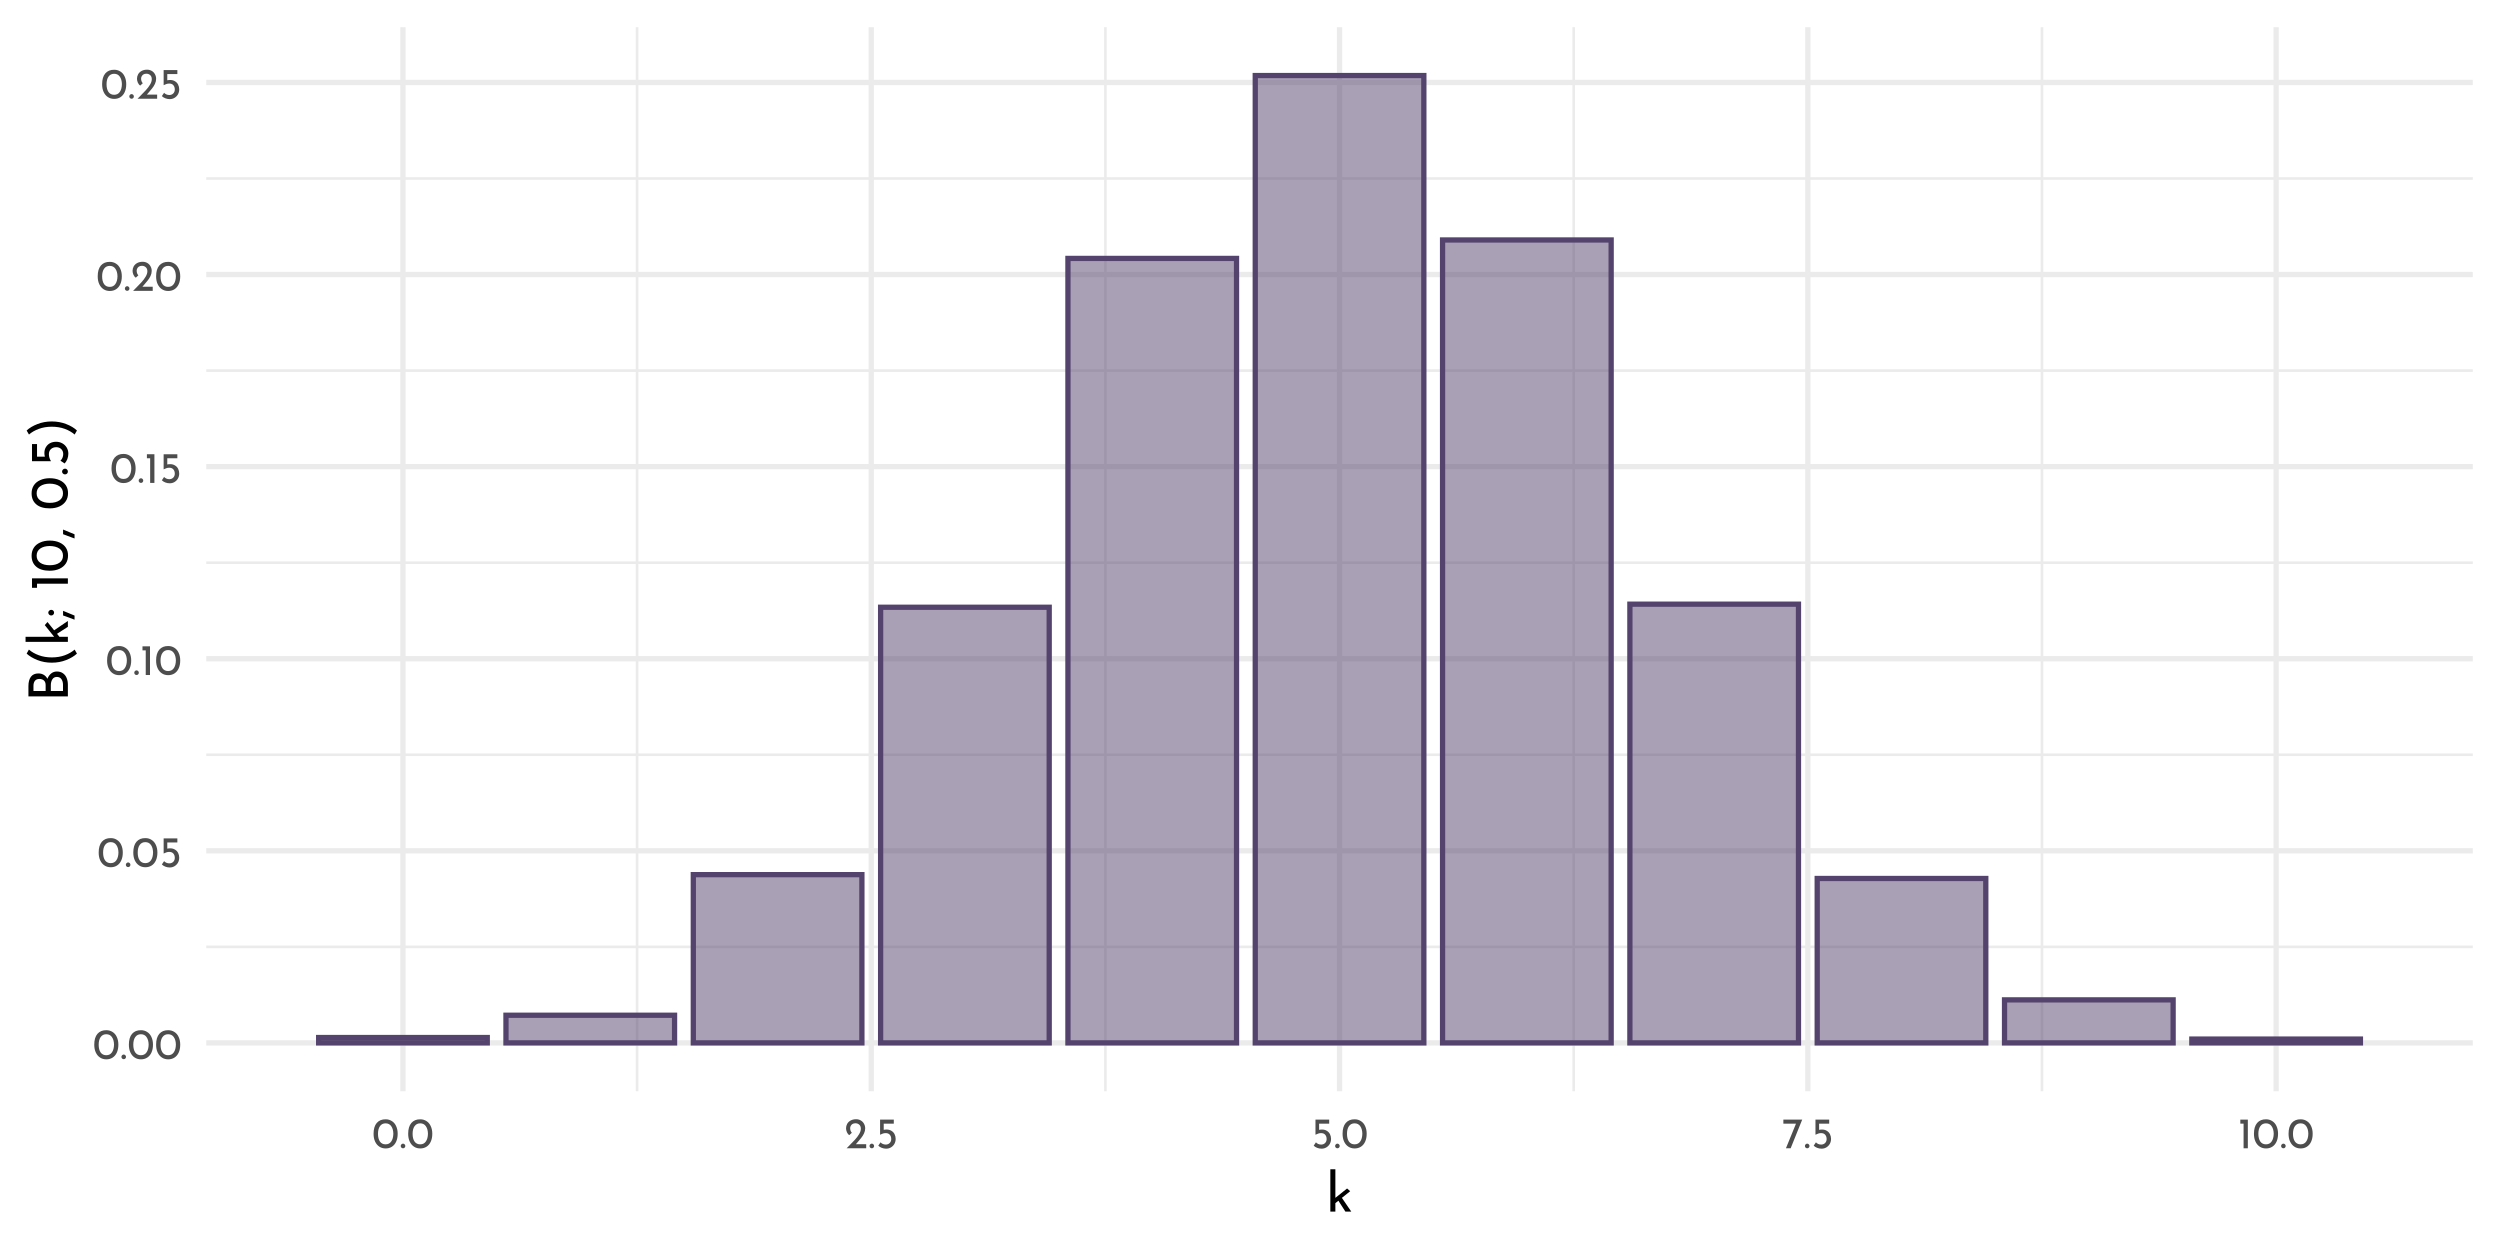
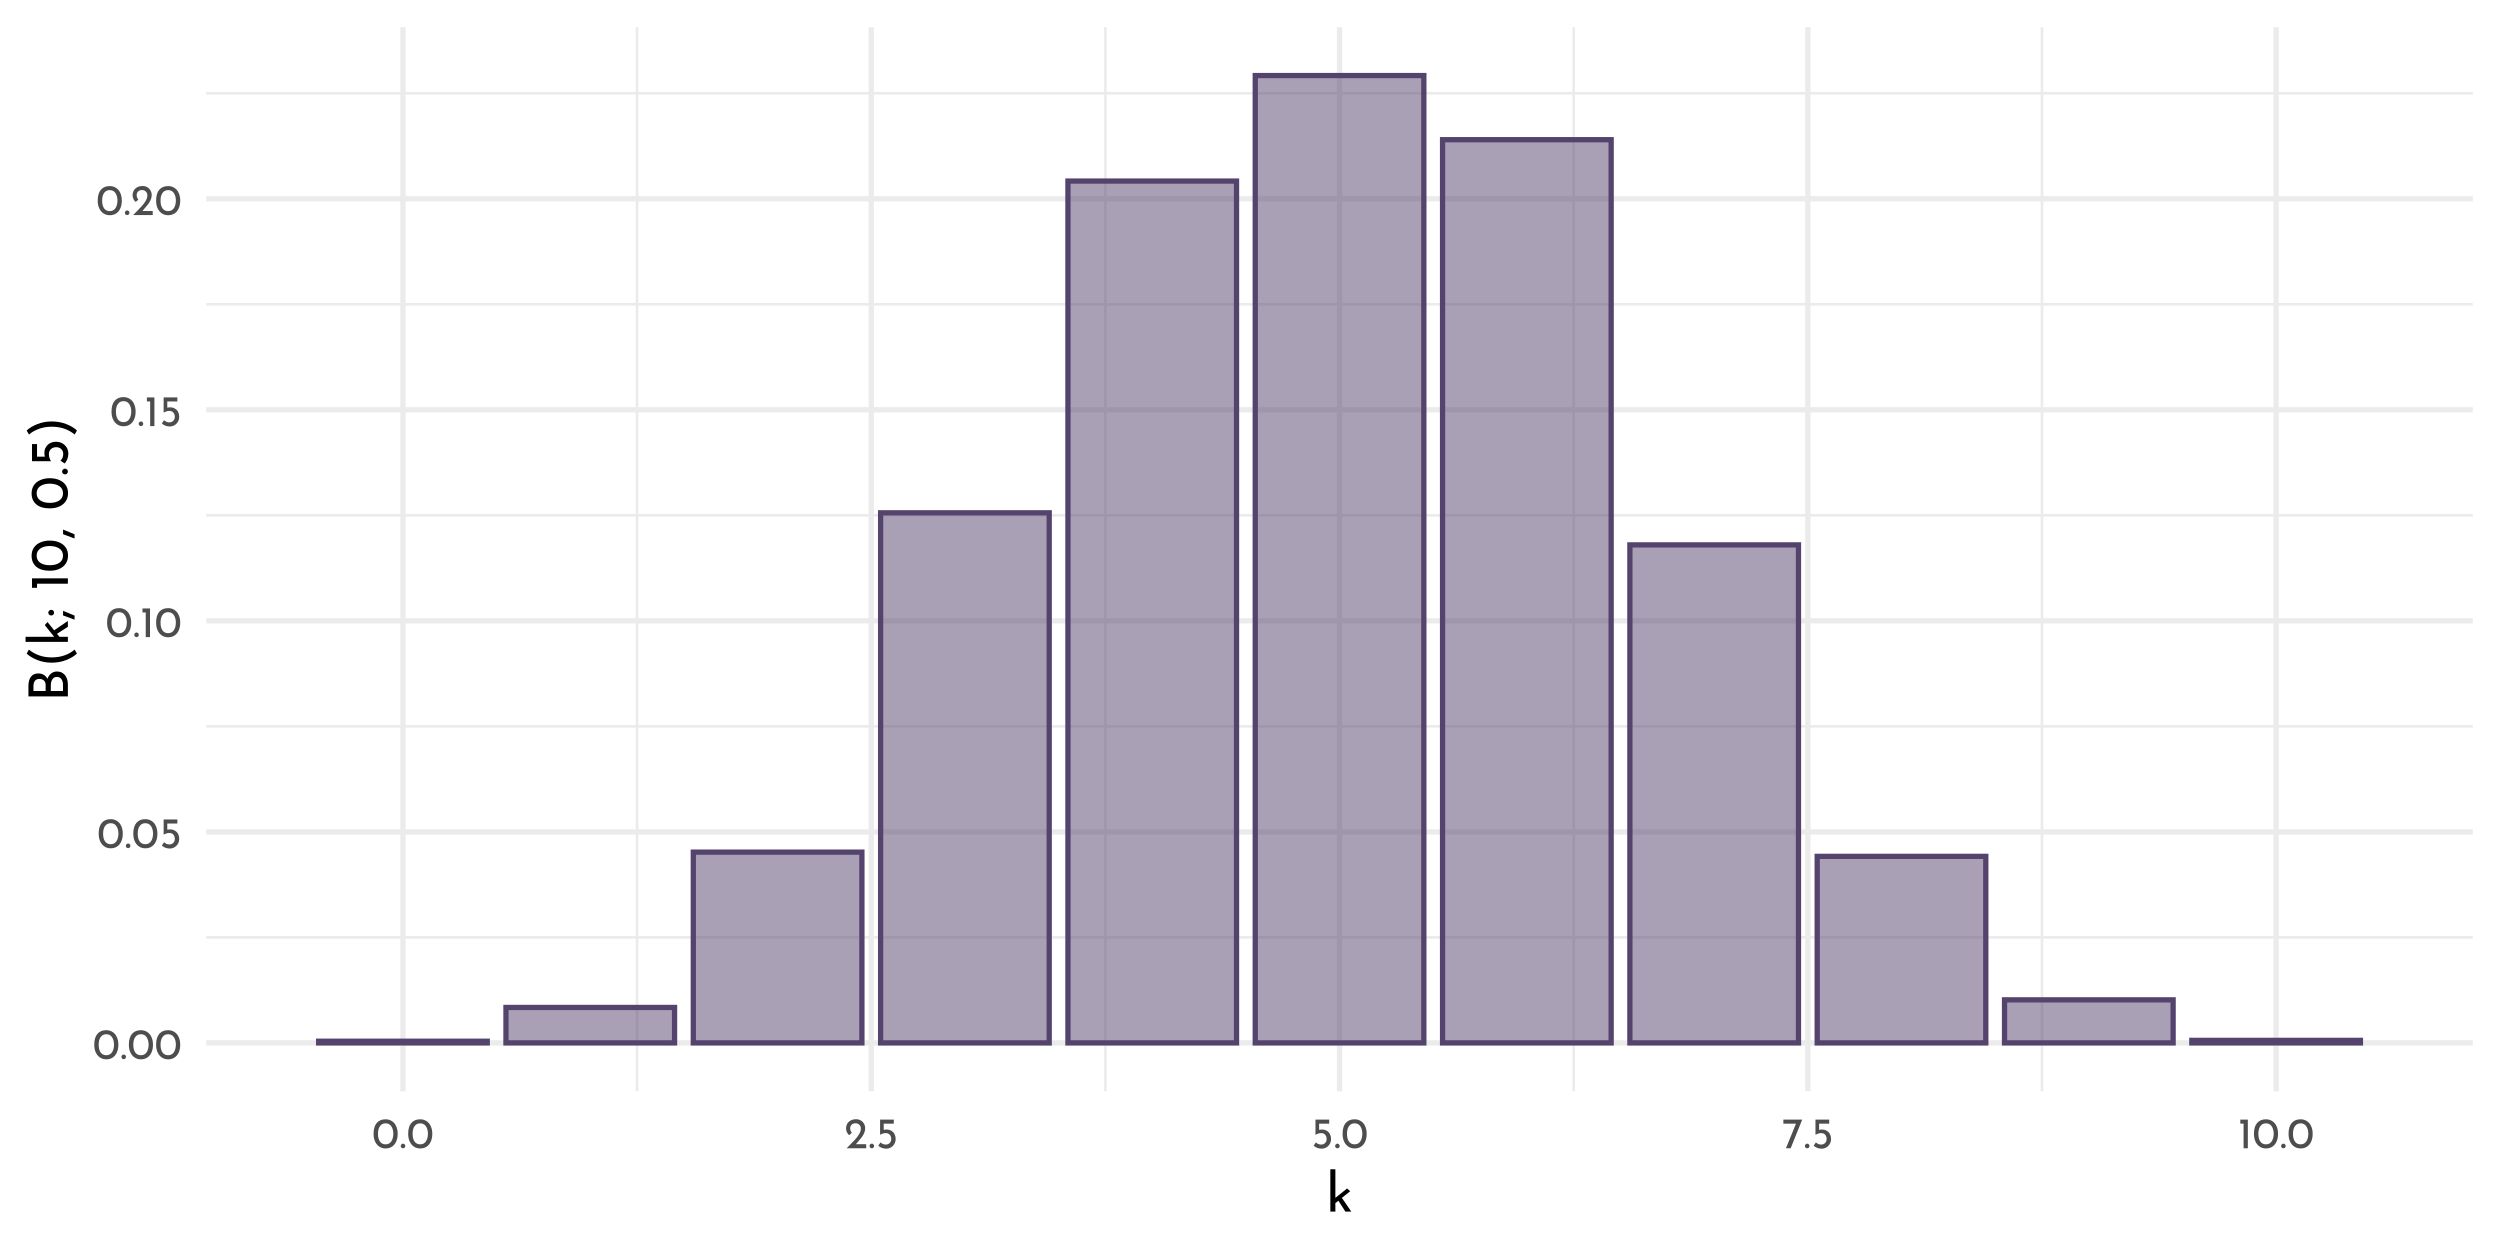
<svg xmlns="http://www.w3.org/2000/svg" xmlns:xlink="http://www.w3.org/1999/xlink" width="504pt" height="252pt" viewBox="0 0 504 252" version="1.1">
  <defs>
    <g>
      <symbol overflow="visible" id="glyph0-0">
        <path style="stroke:none;" d="" />
      </symbol>
      <symbol overflow="visible" id="glyph0-1">
        <path style="stroke:none;" d="M 2.75 0.031 C 2.27 0.031 1.848 -0.086 1.484 -0.328 C 1.117 -0.566 0.832 -0.906 0.625 -1.344 C 0.414 -1.789 0.312 -2.316 0.312 -2.922 C 0.312 -3.879 0.523 -4.609 0.953 -5.109 C 1.391 -5.609 1.988 -5.852 2.75 -5.844 C 3.219 -5.844 3.633 -5.723 4 -5.484 C 4.375 -5.254 4.66 -4.914 4.859 -4.469 C 5.066 -4.031 5.172 -3.516 5.172 -2.922 C 5.172 -2.305 5.066 -1.773 4.859 -1.328 C 4.66 -0.891 4.375 -0.551 4 -0.312 C 3.633 -0.082 3.219 0.031 2.75 0.031 Z M 2.734 -0.797 C 3.234 -0.797 3.613 -0.988 3.875 -1.375 C 4.145 -1.758 4.285 -2.281 4.297 -2.938 C 4.285 -3.57 4.145 -4.078 3.875 -4.453 C 3.613 -4.836 3.234 -5.031 2.734 -5.031 C 2.242 -5.031 1.863 -4.836 1.594 -4.453 C 1.332 -4.078 1.203 -3.566 1.203 -2.922 C 1.203 -2.266 1.332 -1.742 1.594 -1.359 C 1.863 -0.984 2.242 -0.797 2.734 -0.797 Z M 2.734 -0.797 " />
      </symbol>
      <symbol overflow="visible" id="glyph0-2">
        <path style="stroke:none;" d="M 0.297 -0.469 C 0.297 -0.594 0.344 -0.703 0.438 -0.797 C 0.531 -0.891 0.641 -0.938 0.766 -0.938 C 0.879 -0.938 0.984 -0.891 1.078 -0.797 C 1.172 -0.703 1.219 -0.594 1.219 -0.469 C 1.219 -0.332 1.172 -0.219 1.078 -0.125 C 0.984 -0.039 0.879 0 0.766 0 C 0.641 0 0.531 -0.039 0.438 -0.125 C 0.344 -0.219 0.297 -0.332 0.297 -0.469 Z M 0.297 -0.469 " />
      </symbol>
      <symbol overflow="visible" id="glyph0-3">
        <path style="stroke:none;" d="M 2.266 -3.781 C 2.641 -3.781 2.961 -3.691 3.234 -3.516 C 3.516 -3.348 3.723 -3.125 3.859 -2.844 C 4.004 -2.562 4.078 -2.242 4.078 -1.891 C 4.078 -1.523 3.992 -1.191 3.828 -0.891 C 3.66 -0.598 3.43 -0.363 3.141 -0.188 C 2.848 -0.008 2.52 0.078 2.156 0.078 C 1.852 0.078 1.555 0.02 1.266 -0.094 C 0.984 -0.207 0.754 -0.352 0.578 -0.531 L 1.031 -1.203 C 1.145 -1.066 1.297 -0.957 1.484 -0.875 C 1.68 -0.789 1.879 -0.75 2.078 -0.75 C 2.398 -0.75 2.664 -0.852 2.875 -1.062 C 3.082 -1.27 3.188 -1.535 3.188 -1.859 C 3.188 -2.223 3.086 -2.516 2.891 -2.734 C 2.703 -2.953 2.426 -3.062 2.062 -3.062 C 1.863 -3.062 1.676 -3.031 1.5 -2.969 C 1.32 -2.914 1.133 -2.836 0.938 -2.734 L 0.938 -5.781 L 3.703 -5.781 L 3.703 -4.969 L 1.672 -4.969 L 1.672 -3.719 C 1.859 -3.758 2.055 -3.781 2.266 -3.781 Z M 2.266 -3.781 " />
      </symbol>
      <symbol overflow="visible" id="glyph0-4">
        <path style="stroke:none;" d="M 1.984 -5.781 L 1.984 0 L 1.125 0 L 1.125 -4.969 L 0.469 -4.969 L 0.469 -5.781 Z M 1.984 -5.781 " />
      </symbol>
      <symbol overflow="visible" id="glyph0-5">
        <path style="stroke:none;" d="M 4.422 -0.828 L 4.422 0 L 0.469 0 L 0.766 -0.297 C 1.359 -0.891 1.82 -1.367 2.156 -1.734 C 2.5 -2.109 2.781 -2.484 3 -2.859 C 3.227 -3.242 3.344 -3.602 3.344 -3.938 C 3.344 -4.301 3.234 -4.578 3.016 -4.766 C 2.805 -4.953 2.551 -5.047 2.25 -5.047 C 2.008 -5.047 1.805 -4.992 1.641 -4.891 C 1.484 -4.785 1.367 -4.656 1.297 -4.5 C 1.223 -4.352 1.188 -4.207 1.188 -4.062 C 1.188 -3.688 1.301 -3.375 1.531 -3.125 L 1.016 -2.656 C 0.816 -2.77 0.656 -2.969 0.531 -3.25 C 0.414 -3.531 0.359 -3.789 0.359 -4.031 C 0.359 -4.352 0.438 -4.656 0.594 -4.938 C 0.758 -5.219 0.992 -5.441 1.297 -5.609 C 1.609 -5.773 1.973 -5.859 2.391 -5.859 C 2.742 -5.859 3.062 -5.773 3.344 -5.609 C 3.625 -5.441 3.836 -5.219 3.984 -4.938 C 4.141 -4.656 4.219 -4.348 4.219 -4.016 C 4.219 -3.68 4.141 -3.344 3.984 -3 C 3.828 -2.664 3.629 -2.352 3.391 -2.062 C 3.16 -1.77 2.852 -1.406 2.469 -0.969 L 2.344 -0.828 Z M 4.422 -0.828 " />
      </symbol>
      <symbol overflow="visible" id="glyph0-6">
        <path style="stroke:none;" d="M 4.062 -5.781 L 1.734 0 L 0.781 0 L 2.812 -4.969 L 0.266 -4.969 L 0.266 -5.781 Z M 4.062 -5.781 " />
      </symbol>
      <symbol overflow="visible" id="glyph1-0">
        <path style="stroke:none;" d="" />
      </symbol>
      <symbol overflow="visible" id="glyph1-1">
        <path style="stroke:none;" d="M 2.516 -2.188 L 1.906 -1.703 L 1.906 0 L 0.891 0 L 0.891 -8.531 L 1.906 -8.531 L 1.906 -2.766 L 4.266 -4.656 L 4.891 -4.109 L 3.219 -2.766 L 5.109 0 L 3.922 0 Z M 2.516 -2.188 " />
      </symbol>
      <symbol overflow="visible" id="glyph2-0">
        <path style="stroke:none;" d="" />
      </symbol>
      <symbol overflow="visible" id="glyph2-1">
        <path style="stroke:none;" d="M -4.125 -4.688 C -3.945 -5.145 -3.691 -5.504 -3.359 -5.766 C -3.035 -6.023 -2.66 -6.156 -2.234 -6.156 C -1.723 -6.156 -1.301 -6.031 -0.969 -5.781 C -0.633 -5.539 -0.391 -5.219 -0.234 -4.812 C -0.078 -4.414 0 -3.984 0 -3.516 L 0 -1.141 L -7.953 -1.141 L -7.953 -3.203 C -7.953 -4.016 -7.785 -4.645 -7.453 -5.094 C -7.117 -5.539 -6.617 -5.766 -5.953 -5.766 C -5.535 -5.766 -5.172 -5.672 -4.859 -5.484 C -4.547 -5.297 -4.301 -5.031 -4.125 -4.688 Z M -4.484 -2.219 L -4.484 -3.422 C -4.484 -3.828 -4.598 -4.133 -4.828 -4.344 C -5.066 -4.551 -5.367 -4.656 -5.734 -4.656 C -6.141 -4.656 -6.441 -4.531 -6.641 -4.281 C -6.836 -4.039 -6.938 -3.695 -6.938 -3.25 L -6.938 -2.219 Z M -0.984 -3.469 C -0.984 -3.926 -1.086 -4.305 -1.297 -4.609 C -1.504 -4.91 -1.812 -5.062 -2.219 -5.062 C -2.633 -5.062 -2.941 -4.895 -3.141 -4.562 C -3.336 -4.238 -3.438 -3.848 -3.438 -3.391 L -3.438 -2.219 L -0.984 -2.219 Z M -0.984 -3.469 " />
      </symbol>
      <symbol overflow="visible" id="glyph2-2">
        <path style="stroke:none;" d="M -3.25 -1.125 C -4.289 -1.125 -5.254 -1.301 -6.141 -1.656 C -7.035 -2.008 -7.758 -2.441 -8.312 -2.953 L -7.859 -3.766 C -7.316 -3.297 -6.648 -2.914 -5.859 -2.625 C -5.078 -2.332 -4.207 -2.188 -3.25 -2.188 C -2.281 -2.188 -1.398 -2.332 -0.609 -2.625 C 0.172 -2.914 0.828 -3.297 1.359 -3.766 L 1.828 -2.953 C 1.273 -2.441 0.551 -2.008 -0.344 -1.656 C -1.238 -1.301 -2.207 -1.125 -3.25 -1.125 Z M -3.25 -1.125 " />
      </symbol>
      <symbol overflow="visible" id="glyph2-3">
        <path style="stroke:none;" d="M -2.188 -2.516 L -1.703 -1.906 L 0 -1.906 L 0 -0.891 L -8.531 -0.891 L -8.531 -1.906 L -2.766 -1.906 L -4.656 -4.266 L -4.109 -4.891 L -2.766 -3.219 L 0 -5.109 L 0 -3.922 Z M -2.188 -2.516 " />
      </symbol>
      <symbol overflow="visible" id="glyph2-4">
        <path style="stroke:none;" d="M -3.359 -0.719 C -3.523 -0.719 -3.664 -0.773 -3.781 -0.891 C -3.895 -1.016 -3.953 -1.148 -3.953 -1.297 C -3.953 -1.43 -3.895 -1.555 -3.781 -1.672 C -3.664 -1.797 -3.523 -1.859 -3.359 -1.859 C -3.191 -1.859 -3.051 -1.801 -2.938 -1.688 C -2.832 -1.57 -2.781 -1.441 -2.781 -1.297 C -2.781 -1.141 -2.832 -1.004 -2.938 -0.891 C -3.051 -0.773 -3.191 -0.719 -3.359 -0.719 Z M 1.344 -0.703 L 1.344 0.125 C 0.664 -0.125 0.004 -0.367 -0.641 -0.609 L -0.969 -0.719 L -0.969 -1.656 Z M 1.344 -0.703 " />
      </symbol>
      <symbol overflow="visible" id="glyph2-5">
        <path style="stroke:none;" d="" />
      </symbol>
      <symbol overflow="visible" id="glyph2-6">
        <path style="stroke:none;" d="M -7.234 -2.484 L 0 -2.484 L 0 -1.406 L -6.219 -1.406 L -6.219 -0.578 L -7.234 -0.578 Z M -7.234 -2.484 " />
      </symbol>
      <symbol overflow="visible" id="glyph2-7">
        <path style="stroke:none;" d="M 0.031 -3.438 C 0.031 -2.844 -0.113 -2.316 -0.406 -1.859 C -0.707 -1.398 -1.133 -1.039 -1.688 -0.781 C -2.25 -0.52 -2.906 -0.391 -3.656 -0.391 C -4.844 -0.391 -5.75 -0.66 -6.375 -1.203 C -7.008 -1.742 -7.32 -2.488 -7.312 -3.438 C -7.312 -4.031 -7.164 -4.555 -6.875 -5.016 C -6.582 -5.473 -6.156 -5.828 -5.594 -6.078 C -5.039 -6.336 -4.395 -6.469 -3.656 -6.469 C -2.895 -6.469 -2.234 -6.336 -1.672 -6.078 C -1.117 -5.828 -0.691 -5.473 -0.391 -5.016 C -0.098 -4.555 0.039 -4.031 0.031 -3.438 Z M -0.984 -3.422 C -0.984 -4.047 -1.223 -4.523 -1.703 -4.859 C -2.191 -5.191 -2.848 -5.363 -3.672 -5.375 C -4.473 -5.363 -5.109 -5.191 -5.578 -4.859 C -6.055 -4.523 -6.297 -4.047 -6.297 -3.422 C -6.297 -2.805 -6.055 -2.332 -5.578 -2 C -5.098 -1.664 -4.457 -1.5 -3.656 -1.5 C -2.844 -1.5 -2.191 -1.664 -1.703 -2 C -1.223 -2.332 -0.984 -2.805 -0.984 -3.422 Z M -0.984 -3.422 " />
      </symbol>
      <symbol overflow="visible" id="glyph2-8">
        <path style="stroke:none;" d="M 0.578 -1.188 L 1.344 -0.875 L 1.344 -0.031 L 0.578 -0.312 C -0.316 -0.645 -0.832 -0.836 -0.969 -0.891 L -0.969 -1.828 Z M 0.578 -1.188 " />
      </symbol>
      <symbol overflow="visible" id="glyph2-9">
        <path style="stroke:none;" d="M -0.578 -0.375 C -0.742 -0.375 -0.883 -0.43 -1 -0.547 C -1.113 -0.66 -1.172 -0.797 -1.172 -0.953 C -1.172 -1.098 -1.113 -1.227 -1 -1.344 C -0.883 -1.469 -0.742 -1.531 -0.578 -1.531 C -0.41 -1.531 -0.27 -1.469 -0.156 -1.344 C -0.051 -1.227 0 -1.098 0 -0.953 C 0 -0.797 -0.051 -0.66 -0.156 -0.547 C -0.27 -0.43 -0.41 -0.375 -0.578 -0.375 Z M -0.578 -0.375 " />
      </symbol>
      <symbol overflow="visible" id="glyph2-10">
        <path style="stroke:none;" d="M -4.734 -2.828 C -4.734 -3.305 -4.625 -3.711 -4.406 -4.047 C -4.195 -4.391 -3.914 -4.648 -3.562 -4.828 C -3.207 -5.004 -2.805 -5.094 -2.359 -5.094 C -1.91 -5.094 -1.5 -4.988 -1.125 -4.781 C -0.75 -4.57 -0.453 -4.285 -0.234 -3.922 C -0.016 -3.555 0.094 -3.145 0.094 -2.688 C 0.094 -2.32 0.023 -1.957 -0.109 -1.594 C -0.254 -1.238 -0.438 -0.945 -0.656 -0.719 L -1.5 -1.281 C -1.332 -1.426 -1.195 -1.617 -1.094 -1.859 C -0.988 -2.109 -0.938 -2.359 -0.938 -2.609 C -0.938 -3.016 -1.066 -3.348 -1.328 -3.609 C -1.586 -3.867 -1.922 -4 -2.328 -4 C -2.773 -4 -3.133 -3.875 -3.406 -3.625 C -3.688 -3.375 -3.828 -3.023 -3.828 -2.578 C -3.828 -2.336 -3.789 -2.102 -3.719 -1.875 C -3.656 -1.656 -3.551 -1.422 -3.406 -1.172 L -7.234 -1.172 L -7.234 -4.625 L -6.219 -4.625 L -6.219 -2.094 L -4.641 -2.094 C -4.703 -2.32 -4.734 -2.566 -4.734 -2.828 Z M -4.734 -2.828 " />
      </symbol>
      <symbol overflow="visible" id="glyph2-11">
        <path style="stroke:none;" d="M -3.25 -3.438 C -2.207 -3.438 -1.234 -3.258 -0.328 -2.906 C 0.566 -2.562 1.285 -2.129 1.828 -1.609 L 1.359 -0.797 C 0.828 -1.266 0.172 -1.645 -0.609 -1.938 C -1.398 -2.227 -2.281 -2.375 -3.25 -2.375 C -4.207 -2.375 -5.078 -2.227 -5.859 -1.938 C -6.648 -1.645 -7.312 -1.266 -7.844 -0.797 L -8.312 -1.609 C -7.758 -2.129 -7.035 -2.562 -6.141 -2.906 C -5.254 -3.258 -4.289 -3.438 -3.25 -3.438 Z M -3.25 -3.438 " />
      </symbol>
    </g>
    <clipPath id="clip1">
-       <path d="M 41.582 190 L 498.52 190 L 498.52 192 L 41.582 192 Z M 41.582 190 " />
+       <path d="M 41.582 188 L 498.52 188 L 498.52 190 L 41.582 190 Z M 41.582 188 " />
    </clipPath>
    <clipPath id="clip2">
-       <path d="M 41.582 151 L 498.52 151 L 498.52 153 L 41.582 153 Z M 41.582 151 " />
+       <path d="M 41.582 146 L 498.52 146 L 498.52 147 L 41.582 147 Z M 41.582 146 " />
    </clipPath>
    <clipPath id="clip3">
-       <path d="M 41.582 113 L 498.52 113 L 498.52 114 L 41.582 114 Z M 41.582 113 " />
+       <path d="M 41.582 103 L 498.52 103 L 498.52 105 L 41.582 105 Z M 41.582 103 " />
    </clipPath>
    <clipPath id="clip4">
-       <path d="M 41.582 74 L 498.52 74 L 498.52 75 L 41.582 75 Z M 41.582 74 " />
+       <path d="M 41.582 61 L 498.52 61 L 498.52 62 L 41.582 62 Z M 41.582 61 " />
    </clipPath>
    <clipPath id="clip5">
-       <path d="M 41.582 35 L 498.52 35 L 498.52 37 L 41.582 37 Z M 41.582 35 " />
+       <path d="M 41.582 18 L 498.52 18 L 498.52 20 L 41.582 20 Z M 41.582 18 " />
    </clipPath>
    <clipPath id="clip6">
      <path d="M 128 5.48 L 129 5.48 L 129 220 L 128 220 Z M 128 5.48 " />
    </clipPath>
    <clipPath id="clip7">
      <path d="M 222 5.48 L 224 5.48 L 224 220 L 222 220 Z M 222 5.48 " />
    </clipPath>
    <clipPath id="clip8">
      <path d="M 316 5.48 L 318 5.48 L 318 220 L 316 220 Z M 316 5.48 " />
    </clipPath>
    <clipPath id="clip9">
      <path d="M 411 5.48 L 412 5.48 L 412 220 L 411 220 Z M 411 5.48 " />
    </clipPath>
    <clipPath id="clip10">
      <path d="M 41.582 209 L 498.52 209 L 498.52 211 L 41.582 211 Z M 41.582 209 " />
    </clipPath>
    <clipPath id="clip11">
-       <path d="M 41.582 170 L 498.52 170 L 498.52 173 L 41.582 173 Z M 41.582 170 " />
+       <path d="M 41.582 167 L 498.52 167 L 498.52 169 L 41.582 169 Z M 41.582 167 " />
    </clipPath>
    <clipPath id="clip12">
-       <path d="M 41.582 132 L 498.52 132 L 498.52 134 L 41.582 134 Z M 41.582 132 " />
+       <path d="M 41.582 124 L 498.52 124 L 498.52 126 L 41.582 126 Z M 41.582 124 " />
    </clipPath>
    <clipPath id="clip13">
-       <path d="M 41.582 93 L 498.52 93 L 498.52 95 L 41.582 95 Z M 41.582 93 " />
+       <path d="M 41.582 82 L 498.52 82 L 498.52 84 L 41.582 84 Z M 41.582 82 " />
    </clipPath>
    <clipPath id="clip14">
-       <path d="M 41.582 54 L 498.52 54 L 498.52 56 L 41.582 56 Z M 41.582 54 " />
+       <path d="M 41.582 39 L 498.52 39 L 498.52 41 L 41.582 41 Z M 41.582 39 " />
    </clipPath>
    <clipPath id="clip15">
-       <path d="M 41.582 16 L 498.52 16 L 498.52 18 L 41.582 18 Z M 41.582 16 " />
+       <path d="M 80 5.48 L 82 5.48 L 82 220 L 80 220 Z M 80 5.48 " />
    </clipPath>
    <clipPath id="clip16">
-       <path d="M 80 5.48 L 82 5.48 L 82 220 L 80 220 Z M 80 5.48 " />
+       <path d="M 175 5.48 L 177 5.48 L 177 220 L 175 220 Z M 175 5.48 " />
    </clipPath>
    <clipPath id="clip17">
-       <path d="M 175 5.48 L 177 5.48 L 177 220 L 175 220 Z M 175 5.48 " />
+       <path d="M 269 5.48 L 271 5.48 L 271 220 L 269 220 Z M 269 5.48 " />
    </clipPath>
    <clipPath id="clip18">
-       <path d="M 269 5.48 L 271 5.48 L 271 220 L 269 220 Z M 269 5.48 " />
+       <path d="M 363 5.48 L 365 5.48 L 365 220 L 363 220 Z M 363 5.48 " />
    </clipPath>
    <clipPath id="clip19">
-       <path d="M 363 5.48 L 365 5.48 L 365 220 L 363 220 Z M 363 5.48 " />
-     </clipPath>
-     <clipPath id="clip20">
      <path d="M 458 5.48 L 460 5.48 L 460 220 L 458 220 Z M 458 5.48 " />
    </clipPath>
  </defs>
  <g id="surface9">
    <rect x="0" y="0" width="504" height="252" style="fill:rgb(100%,100%,100%);fill-opacity:1;stroke:none;" />
    <g clip-path="url(#clip1)" clip-rule="nonzero">
-       <path style="fill:none;stroke-width:0.533;stroke-linecap:butt;stroke-linejoin:round;stroke:rgb(92.157%,92.157%,92.157%);stroke-opacity:1;stroke-miterlimit:10;" d="M 41.582 190.887 L 498.52 190.887 " />
+       <path style="fill:none;stroke-width:0.533;stroke-linecap:butt;stroke-linejoin:round;stroke:rgb(92.157%,92.157%,92.157%);stroke-opacity:1;stroke-miterlimit:10;" d="M 41.582 188.977 L 498.52 188.977 " />
    </g>
    <g clip-path="url(#clip2)" clip-rule="nonzero">
-       <path style="fill:none;stroke-width:0.533;stroke-linecap:butt;stroke-linejoin:round;stroke:rgb(92.157%,92.157%,92.157%);stroke-opacity:1;stroke-miterlimit:10;" d="M 41.582 152.16 L 498.52 152.16 " />
+       <path style="fill:none;stroke-width:0.533;stroke-linecap:butt;stroke-linejoin:round;stroke:rgb(92.157%,92.157%,92.157%);stroke-opacity:1;stroke-miterlimit:10;" d="M 41.582 146.434 L 498.52 146.434 " />
    </g>
    <g clip-path="url(#clip3)" clip-rule="nonzero">
-       <path style="fill:none;stroke-width:0.533;stroke-linecap:butt;stroke-linejoin:round;stroke:rgb(92.157%,92.157%,92.157%);stroke-opacity:1;stroke-miterlimit:10;" d="M 41.582 113.438 L 498.52 113.438 " />
+       <path style="fill:none;stroke-width:0.533;stroke-linecap:butt;stroke-linejoin:round;stroke:rgb(92.157%,92.157%,92.157%);stroke-opacity:1;stroke-miterlimit:10;" d="M 41.582 103.891 L 498.52 103.891 " />
    </g>
    <g clip-path="url(#clip4)" clip-rule="nonzero">
-       <path style="fill:none;stroke-width:0.533;stroke-linecap:butt;stroke-linejoin:round;stroke:rgb(92.157%,92.157%,92.157%);stroke-opacity:1;stroke-miterlimit:10;" d="M 41.582 74.711 L 498.52 74.711 " />
+       <path style="fill:none;stroke-width:0.533;stroke-linecap:butt;stroke-linejoin:round;stroke:rgb(92.157%,92.157%,92.157%);stroke-opacity:1;stroke-miterlimit:10;" d="M 41.582 61.348 L 498.52 61.348 " />
    </g>
    <g clip-path="url(#clip5)" clip-rule="nonzero">
-       <path style="fill:none;stroke-width:0.533;stroke-linecap:butt;stroke-linejoin:round;stroke:rgb(92.157%,92.157%,92.157%);stroke-opacity:1;stroke-miterlimit:10;" d="M 41.582 35.988 L 498.52 35.988 " />
+       <path style="fill:none;stroke-width:0.533;stroke-linecap:butt;stroke-linejoin:round;stroke:rgb(92.157%,92.157%,92.157%);stroke-opacity:1;stroke-miterlimit:10;" d="M 41.582 18.805 L 498.52 18.805 " />
    </g>
    <g clip-path="url(#clip6)" clip-rule="nonzero">
      <path style="fill:none;stroke-width:0.533;stroke-linecap:butt;stroke-linejoin:round;stroke:rgb(92.157%,92.157%,92.157%);stroke-opacity:1;stroke-miterlimit:10;" d="M 128.438 220 L 128.438 5.48 " />
    </g>
    <g clip-path="url(#clip7)" clip-rule="nonzero">
      <path style="fill:none;stroke-width:0.533;stroke-linecap:butt;stroke-linejoin:round;stroke:rgb(92.157%,92.157%,92.157%);stroke-opacity:1;stroke-miterlimit:10;" d="M 222.848 220 L 222.848 5.48 " />
    </g>
    <g clip-path="url(#clip8)" clip-rule="nonzero">
      <path style="fill:none;stroke-width:0.533;stroke-linecap:butt;stroke-linejoin:round;stroke:rgb(92.157%,92.157%,92.157%);stroke-opacity:1;stroke-miterlimit:10;" d="M 317.258 220 L 317.258 5.48 " />
    </g>
    <g clip-path="url(#clip9)" clip-rule="nonzero">
      <path style="fill:none;stroke-width:0.533;stroke-linecap:butt;stroke-linejoin:round;stroke:rgb(92.157%,92.157%,92.157%);stroke-opacity:1;stroke-miterlimit:10;" d="M 411.664 220 L 411.664 5.48 " />
    </g>
    <g clip-path="url(#clip10)" clip-rule="nonzero">
      <path style="fill:none;stroke-width:1.067;stroke-linecap:butt;stroke-linejoin:round;stroke:rgb(92.157%,92.157%,92.157%);stroke-opacity:1;stroke-miterlimit:10;" d="M 41.582 210.25 L 498.52 210.25 " />
    </g>
    <g clip-path="url(#clip11)" clip-rule="nonzero">
-       <path style="fill:none;stroke-width:1.067;stroke-linecap:butt;stroke-linejoin:round;stroke:rgb(92.157%,92.157%,92.157%);stroke-opacity:1;stroke-miterlimit:10;" d="M 41.582 171.523 L 498.52 171.523 " />
+       <path style="fill:none;stroke-width:1.067;stroke-linecap:butt;stroke-linejoin:round;stroke:rgb(92.157%,92.157%,92.157%);stroke-opacity:1;stroke-miterlimit:10;" d="M 41.582 167.707 L 498.52 167.707 " />
    </g>
    <g clip-path="url(#clip12)" clip-rule="nonzero">
-       <path style="fill:none;stroke-width:1.067;stroke-linecap:butt;stroke-linejoin:round;stroke:rgb(92.157%,92.157%,92.157%);stroke-opacity:1;stroke-miterlimit:10;" d="M 41.582 132.801 L 498.52 132.801 " />
+       <path style="fill:none;stroke-width:1.067;stroke-linecap:butt;stroke-linejoin:round;stroke:rgb(92.157%,92.157%,92.157%);stroke-opacity:1;stroke-miterlimit:10;" d="M 41.582 125.164 L 498.52 125.164 " />
    </g>
    <g clip-path="url(#clip13)" clip-rule="nonzero">
-       <path style="fill:none;stroke-width:1.067;stroke-linecap:butt;stroke-linejoin:round;stroke:rgb(92.157%,92.157%,92.157%);stroke-opacity:1;stroke-miterlimit:10;" d="M 41.582 94.074 L 498.52 94.074 " />
+       <path style="fill:none;stroke-width:1.067;stroke-linecap:butt;stroke-linejoin:round;stroke:rgb(92.157%,92.157%,92.157%);stroke-opacity:1;stroke-miterlimit:10;" d="M 41.582 82.617 L 498.52 82.617 " />
    </g>
    <g clip-path="url(#clip14)" clip-rule="nonzero">
-       <path style="fill:none;stroke-width:1.067;stroke-linecap:butt;stroke-linejoin:round;stroke:rgb(92.157%,92.157%,92.157%);stroke-opacity:1;stroke-miterlimit:10;" d="M 41.582 55.348 L 498.52 55.348 " />
+       <path style="fill:none;stroke-width:1.067;stroke-linecap:butt;stroke-linejoin:round;stroke:rgb(92.157%,92.157%,92.157%);stroke-opacity:1;stroke-miterlimit:10;" d="M 41.582 40.074 L 498.52 40.074 " />
    </g>
    <g clip-path="url(#clip15)" clip-rule="nonzero">
-       <path style="fill:none;stroke-width:1.067;stroke-linecap:butt;stroke-linejoin:round;stroke:rgb(92.157%,92.157%,92.157%);stroke-opacity:1;stroke-miterlimit:10;" d="M 41.582 16.625 L 498.52 16.625 " />
+       <path style="fill:none;stroke-width:1.067;stroke-linecap:butt;stroke-linejoin:round;stroke:rgb(92.157%,92.157%,92.157%);stroke-opacity:1;stroke-miterlimit:10;" d="M 81.234 220 L 81.234 5.48 " />
    </g>
    <g clip-path="url(#clip16)" clip-rule="nonzero">
-       <path style="fill:none;stroke-width:1.067;stroke-linecap:butt;stroke-linejoin:round;stroke:rgb(92.157%,92.157%,92.157%);stroke-opacity:1;stroke-miterlimit:10;" d="M 81.234 220 L 81.234 5.48 " />
+       <path style="fill:none;stroke-width:1.067;stroke-linecap:butt;stroke-linejoin:round;stroke:rgb(92.157%,92.157%,92.157%);stroke-opacity:1;stroke-miterlimit:10;" d="M 175.645 220 L 175.645 5.48 " />
    </g>
    <g clip-path="url(#clip17)" clip-rule="nonzero">
-       <path style="fill:none;stroke-width:1.067;stroke-linecap:butt;stroke-linejoin:round;stroke:rgb(92.157%,92.157%,92.157%);stroke-opacity:1;stroke-miterlimit:10;" d="M 175.645 220 L 175.645 5.48 " />
+       <path style="fill:none;stroke-width:1.067;stroke-linecap:butt;stroke-linejoin:round;stroke:rgb(92.157%,92.157%,92.157%);stroke-opacity:1;stroke-miterlimit:10;" d="M 270.051 220 L 270.051 5.48 " />
    </g>
    <g clip-path="url(#clip18)" clip-rule="nonzero">
-       <path style="fill:none;stroke-width:1.067;stroke-linecap:butt;stroke-linejoin:round;stroke:rgb(92.157%,92.157%,92.157%);stroke-opacity:1;stroke-miterlimit:10;" d="M 270.051 220 L 270.051 5.48 " />
+       <path style="fill:none;stroke-width:1.067;stroke-linecap:butt;stroke-linejoin:round;stroke:rgb(92.157%,92.157%,92.157%);stroke-opacity:1;stroke-miterlimit:10;" d="M 364.461 220 L 364.461 5.48 " />
    </g>
    <g clip-path="url(#clip19)" clip-rule="nonzero">
-       <path style="fill:none;stroke-width:1.067;stroke-linecap:butt;stroke-linejoin:round;stroke:rgb(92.157%,92.157%,92.157%);stroke-opacity:1;stroke-miterlimit:10;" d="M 364.461 220 L 364.461 5.48 " />
-     </g>
-     <g clip-path="url(#clip20)" clip-rule="nonzero">
      <path style="fill:none;stroke-width:1.067;stroke-linecap:butt;stroke-linejoin:round;stroke:rgb(92.157%,92.157%,92.157%);stroke-opacity:1;stroke-miterlimit:10;" d="M 458.867 220 L 458.867 5.48 " />
    </g>
-     <path style="fill-rule:nonzero;fill:rgb(32.941%,26.275%,42.745%);fill-opacity:0.502;stroke-width:1.067;stroke-linecap:square;stroke-linejoin:miter;stroke:rgb(32.941%,26.275%,42.745%);stroke-opacity:1;stroke-miterlimit:10;" d="M 64.242 210.25 L 98.23 210.25 L 98.23 209.164 L 64.242 209.164 Z M 64.242 210.25 " />
-     <path style="fill-rule:nonzero;fill:rgb(32.941%,26.275%,42.745%);fill-opacity:0.502;stroke-width:1.067;stroke-linecap:square;stroke-linejoin:miter;stroke:rgb(32.941%,26.275%,42.745%);stroke-opacity:1;stroke-miterlimit:10;" d="M 102.004 210.25 L 135.992 210.25 L 135.992 204.672 L 102.004 204.672 Z M 102.004 210.25 " />
-     <path style="fill-rule:nonzero;fill:rgb(32.941%,26.275%,42.745%);fill-opacity:0.502;stroke-width:1.067;stroke-linecap:square;stroke-linejoin:miter;stroke:rgb(32.941%,26.275%,42.745%);stroke-opacity:1;stroke-miterlimit:10;" d="M 139.77 210.25 L 173.758 210.25 L 173.758 176.328 L 139.77 176.328 Z M 139.77 210.25 " />
-     <path style="fill-rule:nonzero;fill:rgb(32.941%,26.275%,42.745%);fill-opacity:0.502;stroke-width:1.067;stroke-linecap:square;stroke-linejoin:miter;stroke:rgb(32.941%,26.275%,42.745%);stroke-opacity:1;stroke-miterlimit:10;" d="M 177.531 210.25 L 211.52 210.25 L 211.52 122.422 L 177.531 122.422 Z M 177.531 210.25 " />
-     <path style="fill-rule:nonzero;fill:rgb(32.941%,26.275%,42.745%);fill-opacity:0.502;stroke-width:1.067;stroke-linecap:square;stroke-linejoin:miter;stroke:rgb(32.941%,26.275%,42.745%);stroke-opacity:1;stroke-miterlimit:10;" d="M 215.297 210.25 L 249.285 210.25 L 249.285 52.098 L 215.297 52.098 Z M 215.297 210.25 " />
+     <path style="fill-rule:nonzero;fill:rgb(32.941%,26.275%,42.745%);fill-opacity:0.502;stroke-width:1.067;stroke-linecap:square;stroke-linejoin:miter;stroke:rgb(32.941%,26.275%,42.745%);stroke-opacity:1;stroke-miterlimit:10;" d="M 64.242 210.25 L 98.23 210.25 L 98.23 209.91 L 64.242 209.91 Z M 64.242 210.25 " />
+     <path style="fill-rule:nonzero;fill:rgb(32.941%,26.275%,42.745%);fill-opacity:0.502;stroke-width:1.067;stroke-linecap:square;stroke-linejoin:miter;stroke:rgb(32.941%,26.275%,42.745%);stroke-opacity:1;stroke-miterlimit:10;" d="M 102.004 210.25 L 135.992 210.25 L 135.992 203.102 L 102.004 203.102 Z M 102.004 210.25 " />
+     <path style="fill-rule:nonzero;fill:rgb(32.941%,26.275%,42.745%);fill-opacity:0.502;stroke-width:1.067;stroke-linecap:square;stroke-linejoin:miter;stroke:rgb(32.941%,26.275%,42.745%);stroke-opacity:1;stroke-miterlimit:10;" d="M 139.77 210.25 L 173.758 210.25 L 173.758 171.789 L 139.77 171.789 Z M 139.77 210.25 " />
+     <path style="fill-rule:nonzero;fill:rgb(32.941%,26.275%,42.745%);fill-opacity:0.502;stroke-width:1.067;stroke-linecap:square;stroke-linejoin:miter;stroke:rgb(32.941%,26.275%,42.745%);stroke-opacity:1;stroke-miterlimit:10;" d="M 177.531 210.25 L 211.52 210.25 L 211.52 103.383 L 177.531 103.383 Z M 177.531 210.25 " />
+     <path style="fill-rule:nonzero;fill:rgb(32.941%,26.275%,42.745%);fill-opacity:0.502;stroke-width:1.067;stroke-linecap:square;stroke-linejoin:miter;stroke:rgb(32.941%,26.275%,42.745%);stroke-opacity:1;stroke-miterlimit:10;" d="M 215.297 210.25 L 249.285 210.25 L 249.285 36.504 L 215.297 36.504 Z M 215.297 210.25 " />
    <path style="fill-rule:nonzero;fill:rgb(32.941%,26.275%,42.745%);fill-opacity:0.502;stroke-width:1.067;stroke-linecap:square;stroke-linejoin:miter;stroke:rgb(32.941%,26.275%,42.745%);stroke-opacity:1;stroke-miterlimit:10;" d="M 253.059 210.25 L 287.047 210.25 L 287.047 15.23 L 253.059 15.23 Z M 253.059 210.25 " />
-     <path style="fill-rule:nonzero;fill:rgb(32.941%,26.275%,42.745%);fill-opacity:0.502;stroke-width:1.067;stroke-linecap:square;stroke-linejoin:miter;stroke:rgb(32.941%,26.275%,42.745%);stroke-opacity:1;stroke-miterlimit:10;" d="M 290.82 210.25 L 324.809 210.25 L 324.809 48.379 L 290.82 48.379 Z M 290.82 210.25 " />
-     <path style="fill-rule:nonzero;fill:rgb(32.941%,26.275%,42.745%);fill-opacity:0.502;stroke-width:1.067;stroke-linecap:square;stroke-linejoin:miter;stroke:rgb(32.941%,26.275%,42.745%);stroke-opacity:1;stroke-miterlimit:10;" d="M 328.586 210.25 L 362.574 210.25 L 362.574 121.801 L 328.586 121.801 Z M 328.586 210.25 " />
-     <path style="fill-rule:nonzero;fill:rgb(32.941%,26.275%,42.745%);fill-opacity:0.502;stroke-width:1.067;stroke-linecap:square;stroke-linejoin:miter;stroke:rgb(32.941%,26.275%,42.745%);stroke-opacity:1;stroke-miterlimit:10;" d="M 366.348 210.25 L 400.336 210.25 L 400.336 177.102 L 366.348 177.102 Z M 366.348 210.25 " />
-     <path style="fill-rule:nonzero;fill:rgb(32.941%,26.275%,42.745%);fill-opacity:0.502;stroke-width:1.067;stroke-linecap:square;stroke-linejoin:miter;stroke:rgb(32.941%,26.275%,42.745%);stroke-opacity:1;stroke-miterlimit:10;" d="M 404.113 210.25 L 438.102 210.25 L 438.102 201.574 L 404.113 201.574 Z M 404.113 210.25 " />
-     <path style="fill-rule:nonzero;fill:rgb(32.941%,26.275%,42.745%);fill-opacity:0.502;stroke-width:1.067;stroke-linecap:square;stroke-linejoin:miter;stroke:rgb(32.941%,26.275%,42.745%);stroke-opacity:1;stroke-miterlimit:10;" d="M 441.875 210.25 L 475.863 210.25 L 475.863 209.477 L 441.875 209.477 Z M 441.875 210.25 " />
+     <path style="fill-rule:nonzero;fill:rgb(32.941%,26.275%,42.745%);fill-opacity:0.502;stroke-width:1.067;stroke-linecap:square;stroke-linejoin:miter;stroke:rgb(32.941%,26.275%,42.745%);stroke-opacity:1;stroke-miterlimit:10;" d="M 290.82 210.25 L 324.809 210.25 L 324.809 28.164 L 290.82 28.164 Z M 290.82 210.25 " />
+     <path style="fill-rule:nonzero;fill:rgb(32.941%,26.275%,42.745%);fill-opacity:0.502;stroke-width:1.067;stroke-linecap:square;stroke-linejoin:miter;stroke:rgb(32.941%,26.275%,42.745%);stroke-opacity:1;stroke-miterlimit:10;" d="M 328.586 210.25 L 362.574 210.25 L 362.574 109.848 L 328.586 109.848 Z M 328.586 210.25 " />
+     <path style="fill-rule:nonzero;fill:rgb(32.941%,26.275%,42.745%);fill-opacity:0.502;stroke-width:1.067;stroke-linecap:square;stroke-linejoin:miter;stroke:rgb(32.941%,26.275%,42.745%);stroke-opacity:1;stroke-miterlimit:10;" d="M 366.348 210.25 L 400.336 210.25 L 400.336 172.641 L 366.348 172.641 Z M 366.348 210.25 " />
+     <path style="fill-rule:nonzero;fill:rgb(32.941%,26.275%,42.745%);fill-opacity:0.502;stroke-width:1.067;stroke-linecap:square;stroke-linejoin:miter;stroke:rgb(32.941%,26.275%,42.745%);stroke-opacity:1;stroke-miterlimit:10;" d="M 404.113 210.25 L 438.102 210.25 L 438.102 201.57 L 404.113 201.57 Z M 404.113 210.25 " />
+     <path style="fill-rule:nonzero;fill:rgb(32.941%,26.275%,42.745%);fill-opacity:0.502;stroke-width:1.067;stroke-linecap:square;stroke-linejoin:miter;stroke:rgb(32.941%,26.275%,42.745%);stroke-opacity:1;stroke-miterlimit:10;" d="M 441.875 210.25 L 475.863 210.25 L 475.863 209.738 L 441.875 209.738 Z M 441.875 210.25 " />
    <g style="fill:rgb(30.196%,30.196%,30.196%);fill-opacity:1;">
      <use xlink:href="#glyph0-1" x="18.691" y="213.531" />
      <use xlink:href="#glyph0-2" x="24.183" y="213.531" />
      <use xlink:href="#glyph0-1" x="25.67" y="213.531" />
      <use xlink:href="#glyph0-1" x="31.161" y="213.531" />
    </g>
    <g style="fill:rgb(30.196%,30.196%,30.196%);fill-opacity:1;">
-       <use xlink:href="#glyph0-1" x="19.582" y="174.805" />
-       <use xlink:href="#glyph0-2" x="25.073" y="174.805" />
-       <use xlink:href="#glyph0-1" x="26.56" y="174.805" />
-       <use xlink:href="#glyph0-3" x="32.052" y="174.805" />
-     </g>
-     <g style="fill:rgb(30.196%,30.196%,30.196%);fill-opacity:1;">
-       <use xlink:href="#glyph0-1" x="21.277" y="136.082" />
-       <use xlink:href="#glyph0-2" x="26.769" y="136.082" />
-       <use xlink:href="#glyph0-4" x="28.256" y="136.082" />
-       <use xlink:href="#glyph0-1" x="31.16" y="136.082" />
-     </g>
-     <g style="fill:rgb(30.196%,30.196%,30.196%);fill-opacity:1;">
-       <use xlink:href="#glyph0-1" x="22.168" y="97.355" />
-       <use xlink:href="#glyph0-2" x="27.659" y="97.355" />
-       <use xlink:href="#glyph0-4" x="29.146" y="97.355" />
-       <use xlink:href="#glyph0-3" x="32.05" y="97.355" />
-     </g>
-     <g style="fill:rgb(30.196%,30.196%,30.196%);fill-opacity:1;">
-       <use xlink:href="#glyph0-1" x="19.387" y="58.633" />
-       <use xlink:href="#glyph0-2" x="24.878" y="58.633" />
-       <use xlink:href="#glyph0-5" x="26.365" y="58.633" />
-       <use xlink:href="#glyph0-1" x="31.161" y="58.633" />
-     </g>
-     <g style="fill:rgb(30.196%,30.196%,30.196%);fill-opacity:1;">
-       <use xlink:href="#glyph0-1" x="20.277" y="19.906" />
-       <use xlink:href="#glyph0-2" x="25.769" y="19.906" />
-       <use xlink:href="#glyph0-5" x="27.256" y="19.906" />
-       <use xlink:href="#glyph0-3" x="32.052" y="19.906" />
+       <use xlink:href="#glyph0-1" x="19.582" y="170.988" />
+       <use xlink:href="#glyph0-2" x="25.073" y="170.988" />
+       <use xlink:href="#glyph0-1" x="26.56" y="170.988" />
+       <use xlink:href="#glyph0-3" x="32.052" y="170.988" />
+     </g>
+     <g style="fill:rgb(30.196%,30.196%,30.196%);fill-opacity:1;">
+       <use xlink:href="#glyph0-1" x="21.277" y="128.445" />
+       <use xlink:href="#glyph0-2" x="26.769" y="128.445" />
+       <use xlink:href="#glyph0-4" x="28.256" y="128.445" />
+       <use xlink:href="#glyph0-1" x="31.16" y="128.445" />
+     </g>
+     <g style="fill:rgb(30.196%,30.196%,30.196%);fill-opacity:1;">
+       <use xlink:href="#glyph0-1" x="22.168" y="85.902" />
+       <use xlink:href="#glyph0-2" x="27.659" y="85.902" />
+       <use xlink:href="#glyph0-4" x="29.146" y="85.902" />
+       <use xlink:href="#glyph0-3" x="32.05" y="85.902" />
+     </g>
+     <g style="fill:rgb(30.196%,30.196%,30.196%);fill-opacity:1;">
+       <use xlink:href="#glyph0-1" x="19.387" y="43.359" />
+       <use xlink:href="#glyph0-2" x="24.878" y="43.359" />
+       <use xlink:href="#glyph0-5" x="26.365" y="43.359" />
+       <use xlink:href="#glyph0-1" x="31.161" y="43.359" />
    </g>
    <g style="fill:rgb(30.196%,30.196%,30.196%);fill-opacity:1;">
      <use xlink:href="#glyph0-1" x="75" y="231.496" />
      <use xlink:href="#glyph0-2" x="80.491" y="231.496" />
      <use xlink:href="#glyph0-1" x="81.978" y="231.496" />
    </g>
    <g style="fill:rgb(30.196%,30.196%,30.196%);fill-opacity:1;">
      <use xlink:href="#glyph0-5" x="170.203" y="231.496" />
      <use xlink:href="#glyph0-2" x="174.999" y="231.496" />
      <use xlink:href="#glyph0-3" x="176.486" y="231.496" />
    </g>
    <g style="fill:rgb(30.196%,30.196%,30.196%);fill-opacity:1;">
      <use xlink:href="#glyph0-3" x="264.262" y="231.496" />
      <use xlink:href="#glyph0-2" x="268.864" y="231.496" />
      <use xlink:href="#glyph0-1" x="270.351" y="231.496" />
    </g>
    <g style="fill:rgb(30.196%,30.196%,30.196%);fill-opacity:1;">
      <use xlink:href="#glyph0-6" x="359.262" y="231.496" />
      <use xlink:href="#glyph0-2" x="363.574" y="231.496" />
      <use xlink:href="#glyph0-3" x="365.061" y="231.496" />
    </g>
    <g style="fill:rgb(30.196%,30.196%,30.196%);fill-opacity:1;">
      <use xlink:href="#glyph0-4" x="451.18" y="231.496" />
      <use xlink:href="#glyph0-1" x="454.084" y="231.496" />
      <use xlink:href="#glyph0-2" x="459.575" y="231.496" />
      <use xlink:href="#glyph0-1" x="461.062" y="231.496" />
    </g>
    <g style="fill:rgb(0%,0%,0%);fill-opacity:1;">
      <use xlink:href="#glyph1-1" x="267.305" y="244.254" />
    </g>
    <g style="fill:rgb(0%,0%,0%);fill-opacity:1;">
      <use xlink:href="#glyph2-1" x="13.684" y="141.531" />
      <use xlink:href="#glyph2-2" x="13.684" y="134.722" />
      <use xlink:href="#glyph2-3" x="13.684" y="130.289" />
      <use xlink:href="#glyph2-4" x="13.684" y="124.8" />
      <use xlink:href="#glyph2-5" x="13.684" y="122.556" />
      <use xlink:href="#glyph2-6" x="13.684" y="119.08" />
      <use xlink:href="#glyph2-7" x="13.684" y="115.45" />
      <use xlink:href="#glyph2-8" x="13.684" y="108.586" />
      <use xlink:href="#glyph2-5" x="13.684" y="106.353" />
      <use xlink:href="#glyph2-7" x="13.684" y="102.877" />
      <use xlink:href="#glyph2-9" x="13.684" y="96.013" />
      <use xlink:href="#glyph2-10" x="13.684" y="94.154" />
      <use xlink:href="#glyph2-11" x="13.684" y="88.401" />
    </g>
  </g>
</svg>
